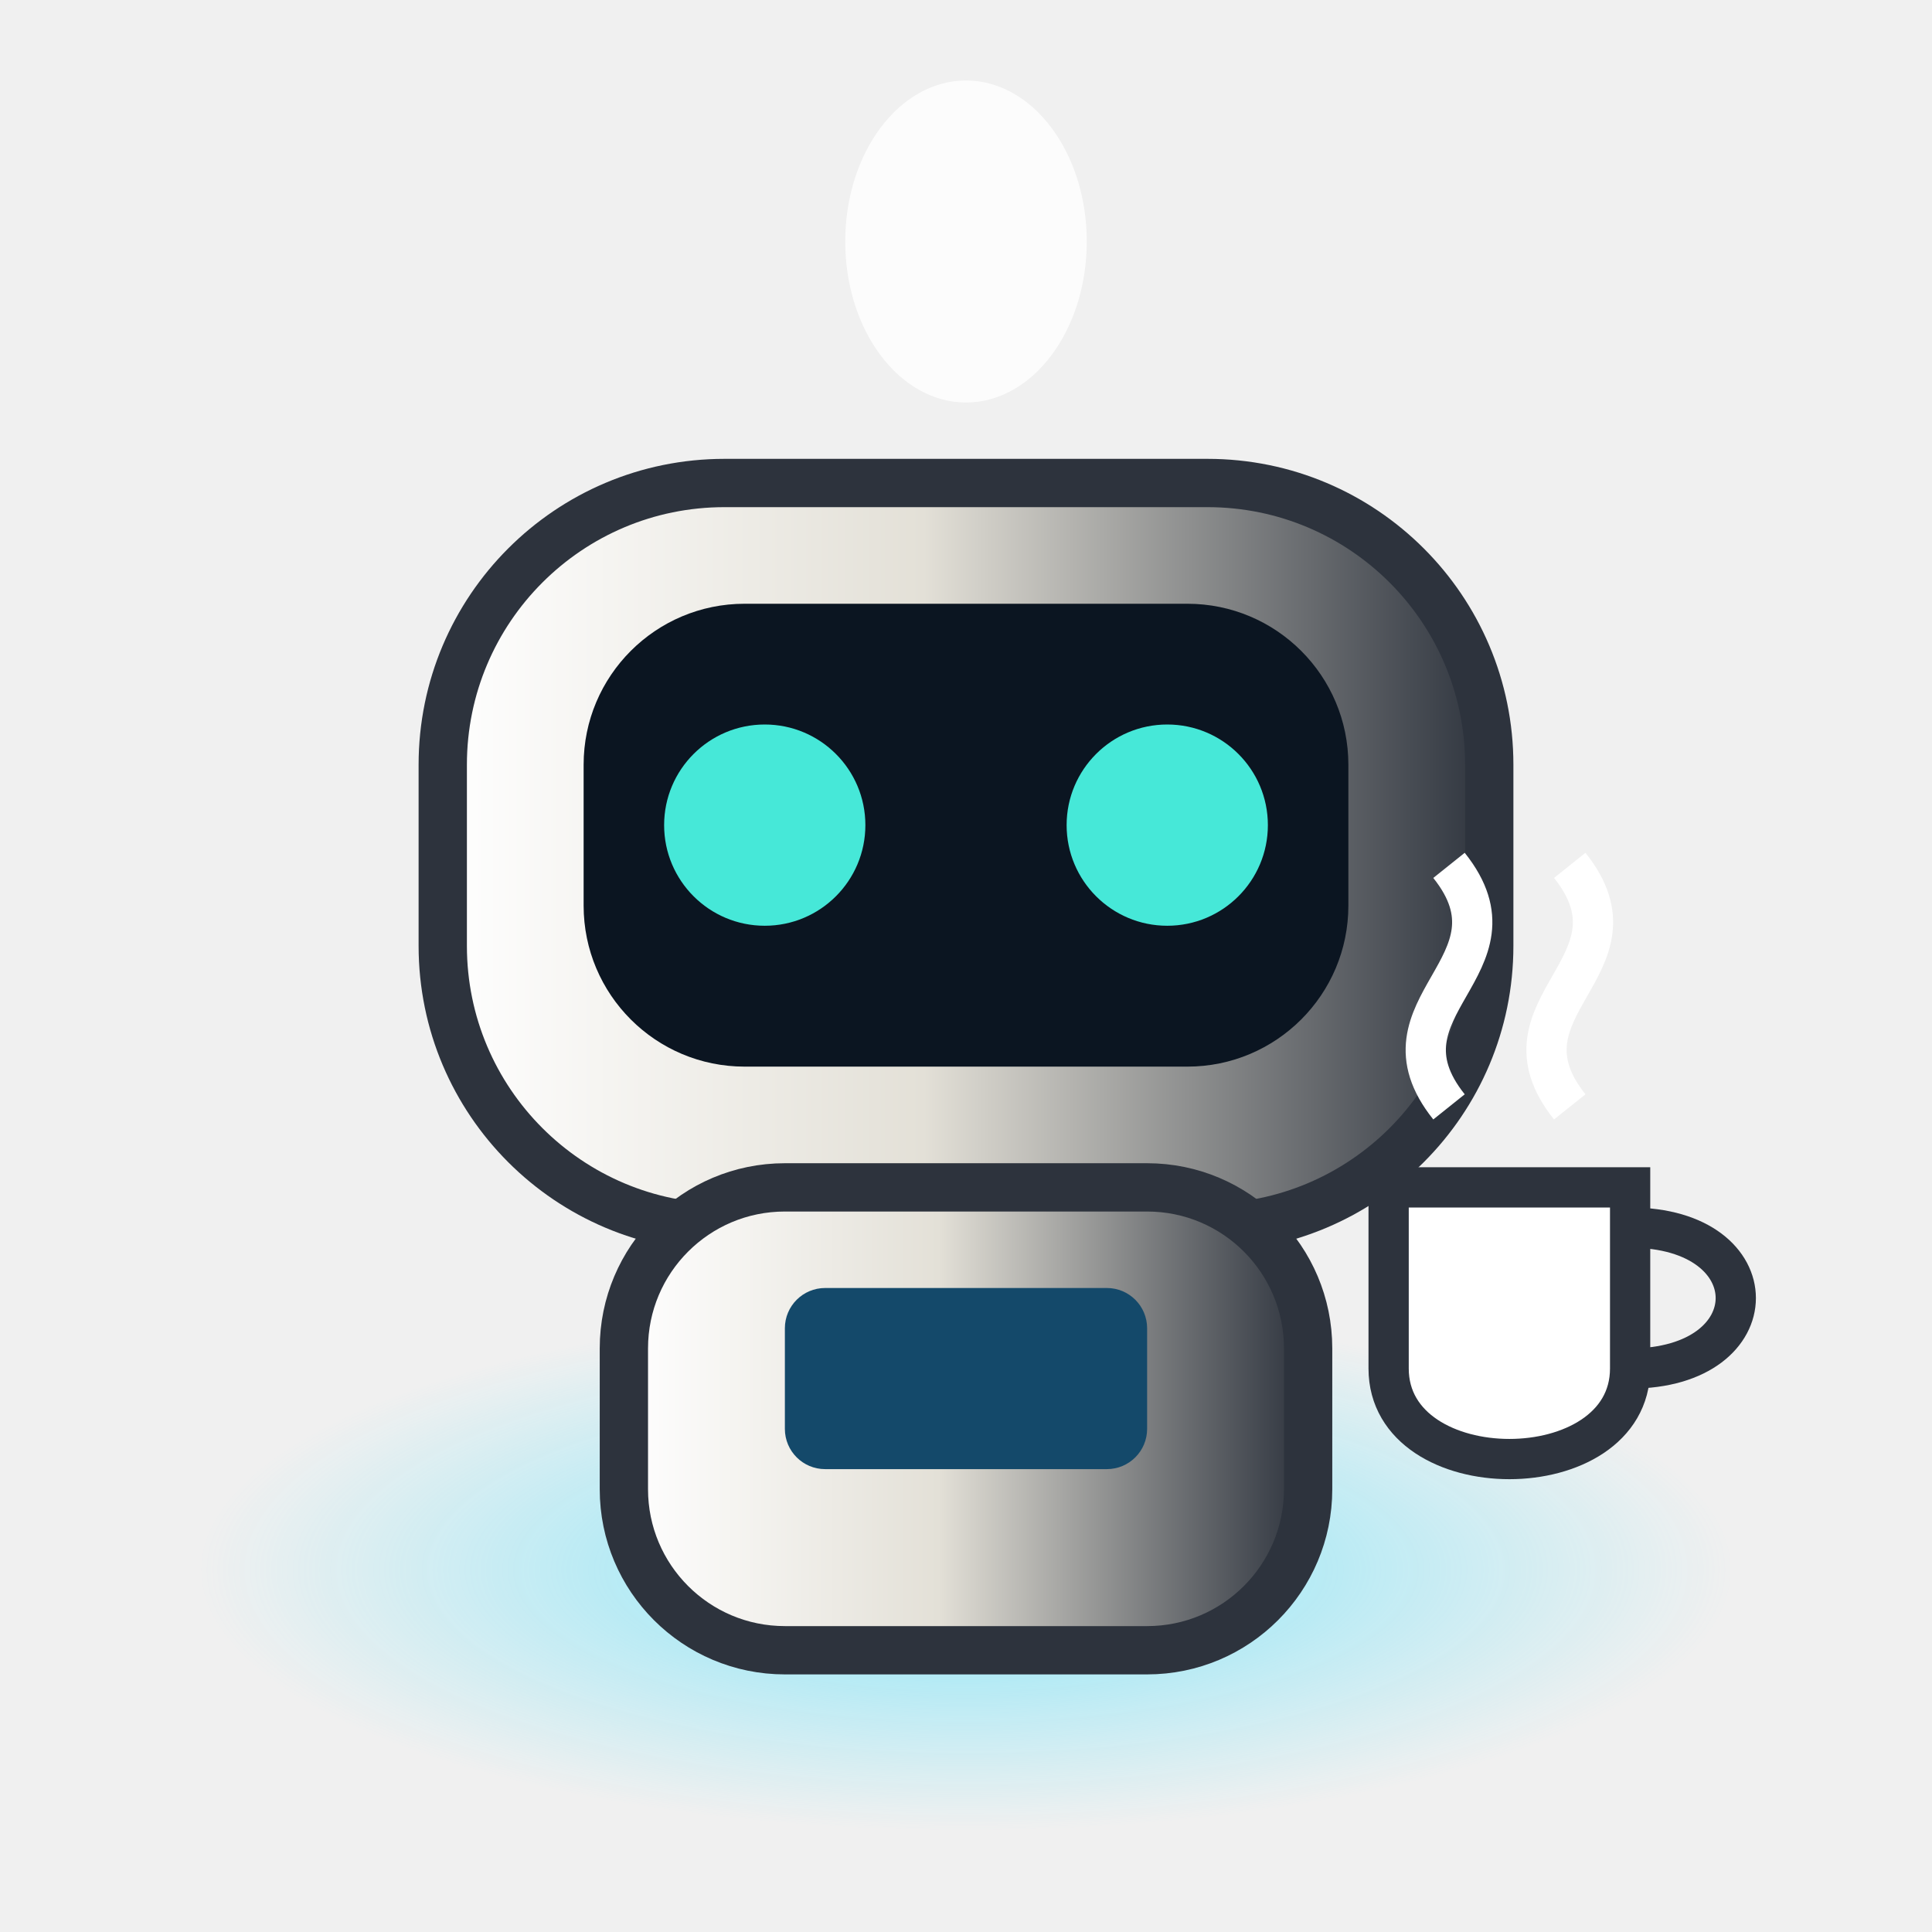
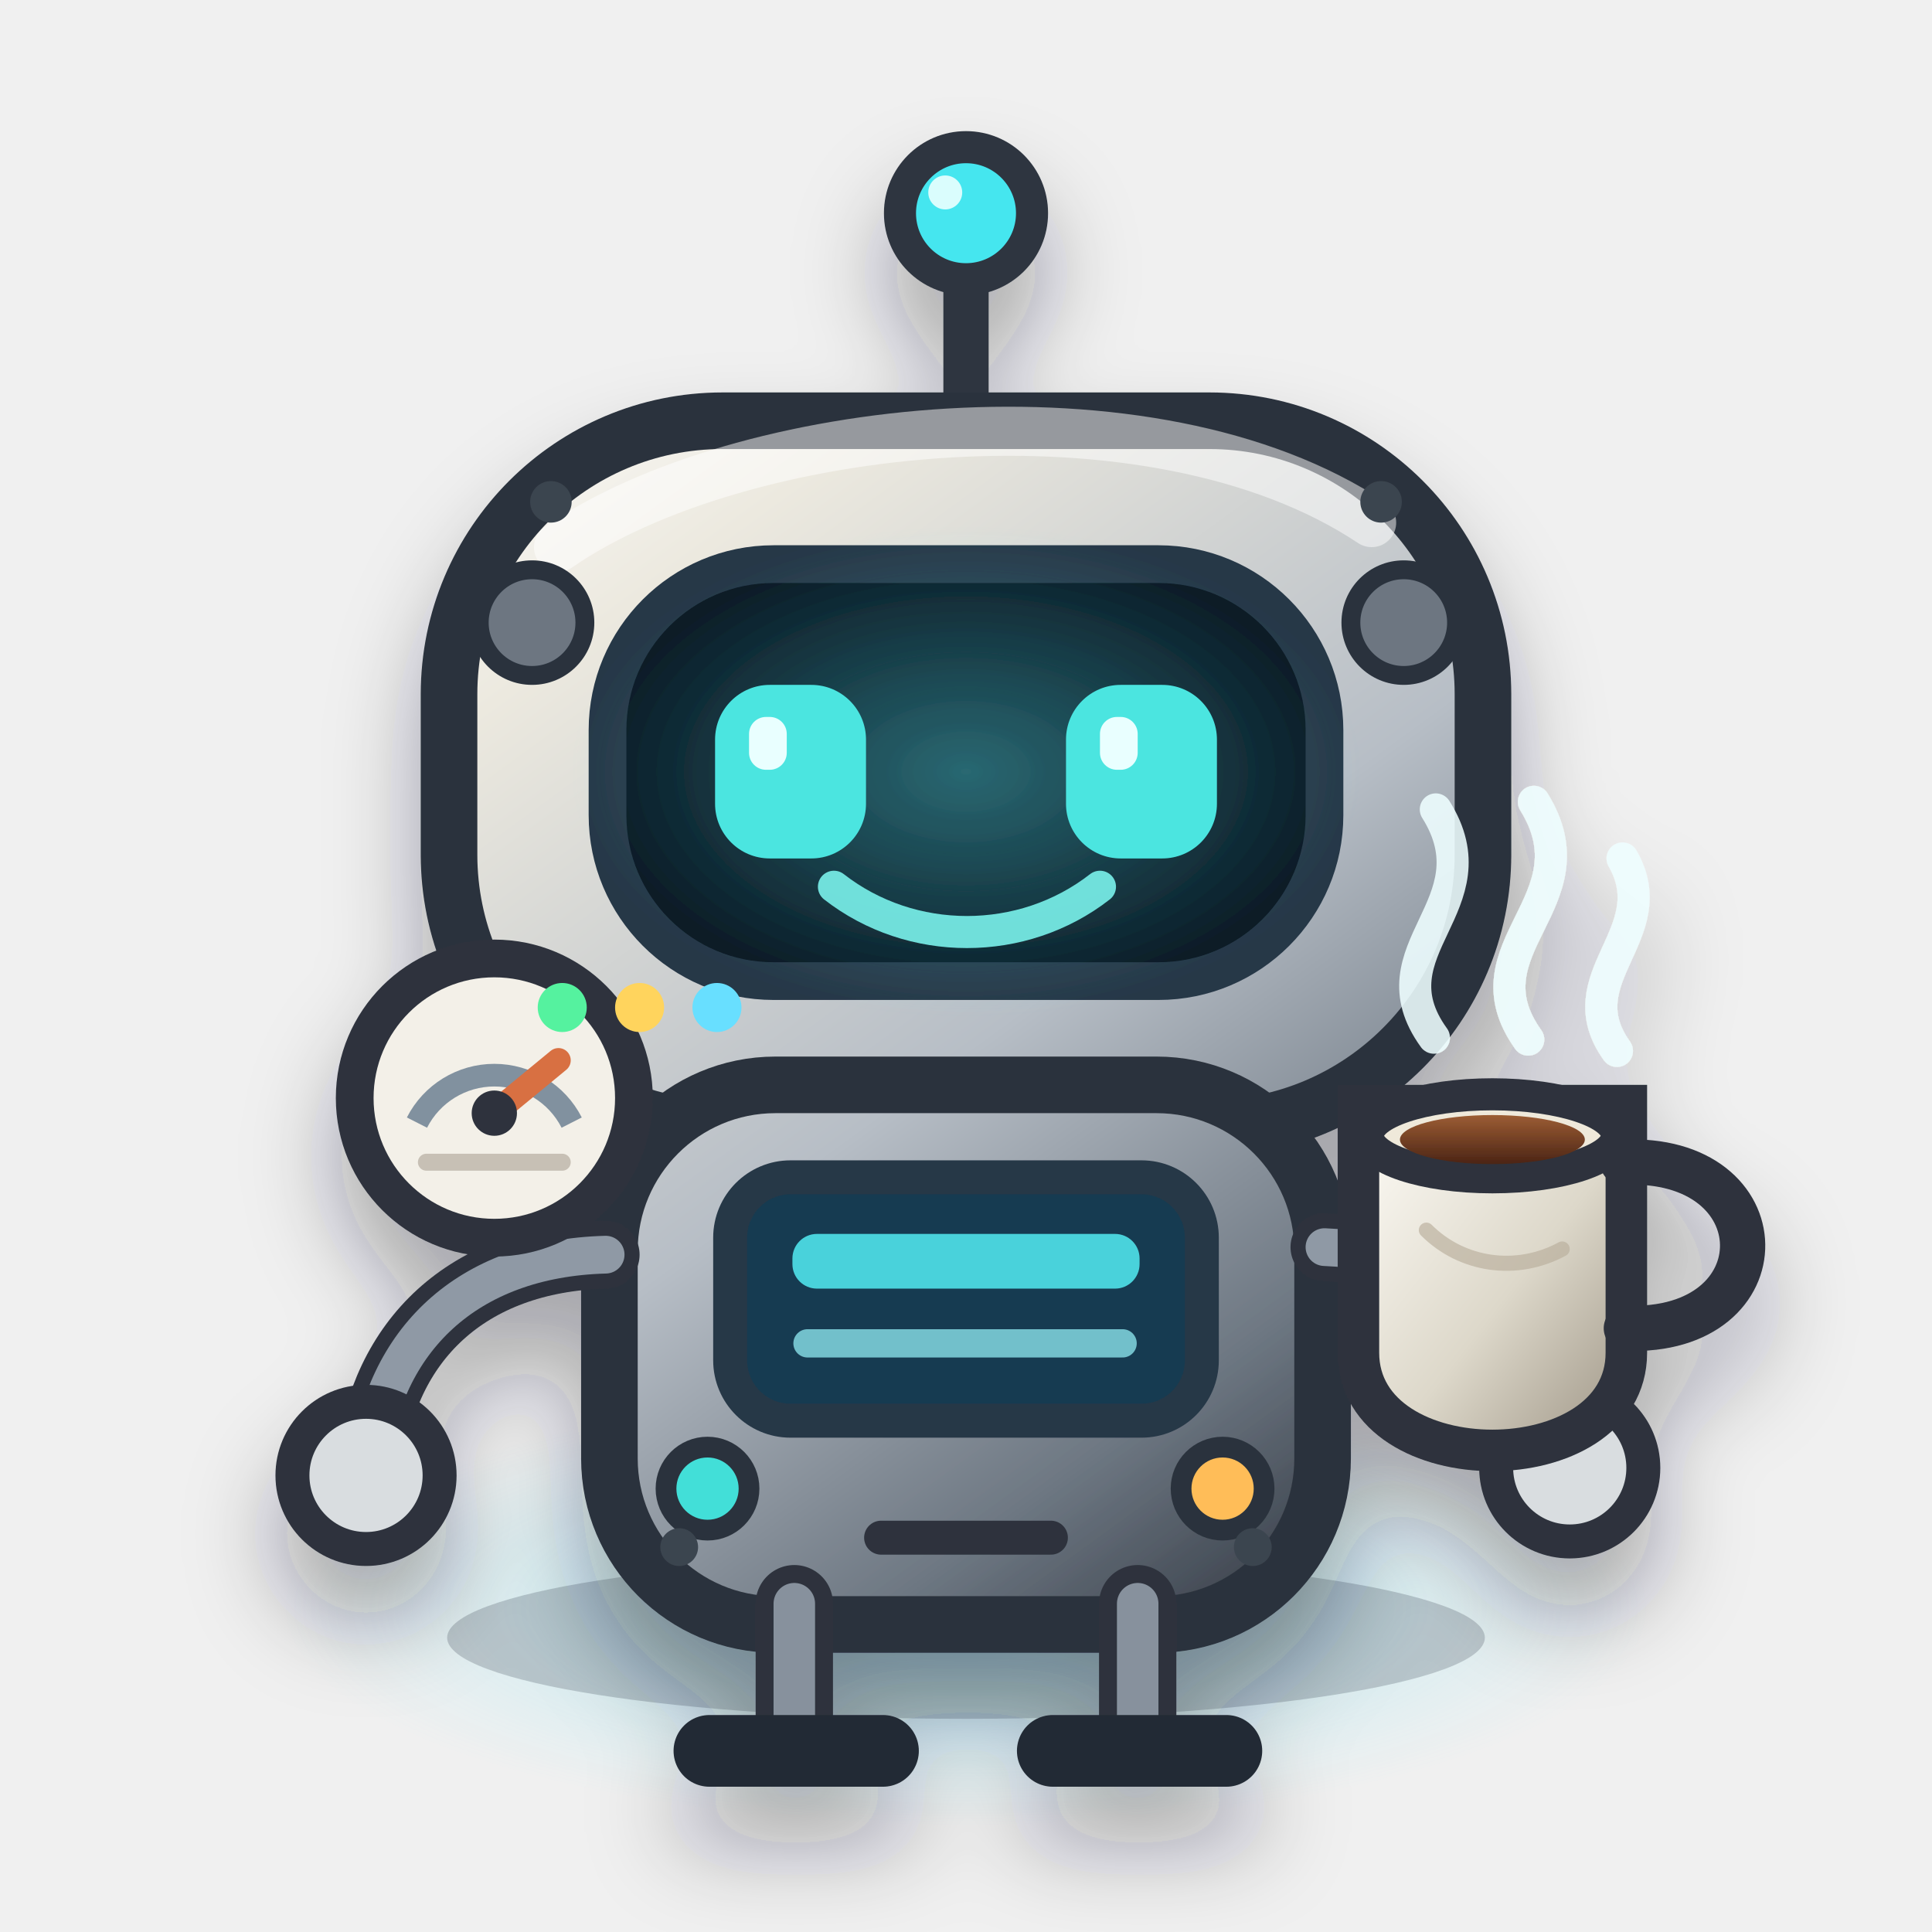
- <svg xmlns="http://www.w3.org/2000/svg" width="1024" height="1024" viewBox="0 0 96 96" role="img" aria-labelledby="title desc" data-looper-id="lokdex:g1:008" data-looper-name="Espresso Bot">
+ <svg xmlns="http://www.w3.org/2000/svg" width="1024" height="1024" viewBox="0 0 1024 1024" role="img" aria-labelledby="title desc" data-looper-id="lokdex:g1:008" data-looper-name="Espresso Bot" data-art-version="2" shape-rendering="geometricPrecision">
  <defs>
-     <linearGradient id="body">
-       <stop offset="0" stop-color="#fff" />
-       <stop offset=".46" stop-color="#e3e0d7" />
+     <linearGradient id="shell" x1="260" y1="170" x2="744" y2="836" gradientUnits="userSpaceOnUse">
+       <stop offset="0" stop-color="#ffffff" />
+       <stop offset=".2" stop-color="#ece9df" />
+       <stop offset=".56" stop-color="#b7bec6" />
+       <stop offset=".82" stop-color="#6d7782" />
      <stop offset="1" stop-color="#2d333d" />
    </linearGradient>
+     <linearGradient id="ceramic" x1="0" y1="0" x2="1" y2="1">
+       <stop stop-color="#fffdf8" />
+       <stop offset=".55" stop-color="#ddd8ca" />
+       <stop offset="1" stop-color="#9c9384" />
+     </linearGradient>
+     <linearGradient id="coffee" x1="0" y1="0" x2="0" y2="1">
+       <stop stop-color="#9c5d34" />
+       <stop offset="1" stop-color="#4b2415" />
+     </linearGradient>
+     <radialGradient id="screenGlow">
+       <stop offset="0" stop-color="#64f7ff" stop-opacity=".4" />
+       <stop offset="1" stop-color="#64f7ff" stop-opacity="0" />
+     </radialGradient>
    <radialGradient id="aura">
-       <stop offset="0" stop-color="#39dfff" stop-opacity=".56" />
+       <stop offset="0" stop-color="#39dfff" stop-opacity=".32" />
      <stop offset="1" stop-color="#39dfff" stop-opacity="0" />
    </radialGradient>
+     <filter id="shadow" x="-30%" y="-30%" width="160%" height="180%">
+       <feDropShadow dx="0" dy="31" stdDeviation="24" flood-color="#13202c" flood-opacity=".34" />
+     </filter>
  </defs>
-   <ellipse cx="48" cy="78" rx="38" ry="13" fill="url(#aura)" />
-   <rect x="22" y="24" width="52" height="37" rx="14" fill="url(#body)" stroke="#2d333d" stroke-width="2.4" />
-   <rect x="29" y="30" width="38" height="23" rx="8" fill="#0b1521" />
-   <rect x="31" y="59" width="34" height="23" rx="8" fill="url(#body)" stroke="#2d333d" stroke-width="2.4" />
-   <rect x="39" y="64" width="18" height="9" rx="2" fill="#14496a" />
-   <circle cx="38" cy="41" r="5" fill="#46e8d8" />
-   <circle cx="58" cy="41" r="5" fill="#46e8d8" />
-   <path d="M69 59h12v9c0 6-12 6-12 0Z" fill="#fff" stroke="#2d333d" stroke-width="2" />
-   <path d="M81 61c7 0 7 7 0 7" fill="none" stroke="#2d333d" stroke-width="2" />
-   <path d="M72 55c-4-5 4-7 0-12m6 12c-4-5 4-7 0-12" fill="none" stroke="#fff" stroke-width="2" />
-   <ellipse cx="48" cy="12" rx="6" ry="8" fill="#fff" opacity=".8" />
+   <ellipse cx="512" cy="852" rx="362" ry="116" fill="url(#aura)" />
+   <ellipse cx="512" cy="868" rx="275" ry="43" fill="#12202c" opacity=".2" />
+   <g id="character" filter="url(#shadow)">
+     <g id="antenna">
+       <path d="M512 222v-92" stroke="#2e3540" stroke-width="24" stroke-linecap="round" />
+       <circle cx="512" cy="113" r="35" fill="#44e6ef" stroke="#2e3540" stroke-width="17" />
+       <circle cx="501" cy="102" r="9" fill="#eaffff" opacity=".9" />
+     </g>
+     <g id="head">
+       <rect x="238" y="223" width="548" height="375" rx="145" fill="url(#shell)" stroke="#2c333d" stroke-width="30" />
+       <path d="M296 290c95-66 314-91 431-13" fill="none" stroke="#fff" stroke-width="26" stroke-linecap="round" opacity=".5" />
+       <rect x="322" y="299" width="380" height="221" rx="88" fill="#081722" stroke="#263747" stroke-width="20" />
+       <ellipse cx="512" cy="409" rx="210" ry="130" fill="url(#screenGlow)" opacity=".9" />
+       <g id="eyes">
+         <rect x="379" y="363" width="80" height="92" rx="29" fill="#4ce5e0" />
+         <rect x="565" y="363" width="80" height="92" rx="29" fill="#4ce5e0" />
+         <rect x="397" y="380" width="20" height="28" rx="9" fill="#e9ffff" />
+         <rect x="583" y="380" width="20" height="28" rx="9" fill="#e9ffff" />
+       </g>
+       <path d="M442 470c41 32 100 32 141 0" fill="none" stroke="#7cf6ef" stroke-width="17" stroke-linecap="round" opacity=".88" />
+       <g fill="#6d7681" stroke="#29323d" stroke-width="10">
+         <circle cx="282" cy="330" r="28" />
+         <circle cx="744" cy="330" r="28" />
+       </g>
+     </g>
+     <g id="torso">
+       <rect x="323" y="575" width="378" height="286" rx="88" fill="url(#shell)" stroke="#2c333d" stroke-width="30" />
+       <rect x="387" y="624" width="250" height="129" rx="32" fill="#173b51" stroke="#263747" stroke-width="18" />
+       <rect x="420" y="654" width="184" height="29" rx="13" fill="#50e6ed" opacity=".88" />
+       <path d="M428 712h167" stroke="#99f8ff" stroke-width="15" stroke-linecap="round" opacity=".7" />
+       <circle cx="375" cy="789" r="22" fill="#43dfd8" stroke="#2b333d" stroke-width="11" />
+       <circle cx="648" cy="789" r="22" fill="#ffbd58" stroke="#2b333d" stroke-width="11" />
+       <path d="M467 815h90" stroke="#2d333d" stroke-width="18" stroke-linecap="round" />
+     </g>
+     <g id="arms" fill="none" stroke="#2d333d" stroke-linecap="round" stroke-linejoin="round">
+       <path d="M321 665c-74 2-118 46-125 110" stroke-width="36" />
+       <path d="M702 661c74 3 118 45 126 109" stroke-width="36" />
+       <path d="M321 665c-74 2-118 46-125 110" stroke="#8f99a5" stroke-width="20" />
+       <path d="M702 661c74 3 118 45 126 109" stroke="#8f99a5" stroke-width="20" />
+       <circle cx="194" cy="782" r="39" fill="#d9dde0" stroke-width="18" />
+       <circle cx="832" cy="778" r="39" fill="#d9dde0" stroke-width="18" />
+     </g>
+     <g id="legs">
+       <path d="M421 850v75" stroke="#2d333d" stroke-width="41" stroke-linecap="round" />
+       <path d="M603 850v75" stroke="#2d333d" stroke-width="41" stroke-linecap="round" />
+       <path d="M421 850v64" stroke="#87919d" stroke-width="22" stroke-linecap="round" />
+       <path d="M603 850v64" stroke="#87919d" stroke-width="22" stroke-linecap="round" />
+       <path d="M376 928h92" stroke="#242b34" stroke-width="38" stroke-linecap="round" />
+       <path d="M558 928h92" stroke="#242b34" stroke-width="38" stroke-linecap="round" />
+     </g>
+     <g id="coffee-cup">
+       <path d="M720 586h142v131c0 69-142 69-142 0Z" fill="url(#ceramic)" stroke="#2d333d" stroke-width="22" />
+       <path d="M860 616c84-4 85 91 2 88" fill="none" stroke="#2d333d" stroke-width="24" stroke-linecap="round" />
+       <ellipse cx="791" cy="602" rx="66" ry="22" fill="#efe9da" stroke="#2d333d" stroke-width="17" />
+       <ellipse cx="791" cy="604" rx="49" ry="13" fill="url(#coffee)" />
+       <path d="M756 652c19 19 48 23 72 10" fill="none" stroke="#b8ad9b" stroke-width="8" stroke-linecap="round" opacity=".65" />
+     </g>
+     <g id="steam" fill="none" stroke="#eefeff" stroke-width="17" stroke-linecap="round" opacity=".88">
+       <path d="M760 550c-34-47 33-70 1-121" />
+       <path d="M810 551c-35-49 36-73 3-126" />
+       <path d="M857 557c-28-39 26-62 3-102" />
+     </g>
+     <g id="gauge">
+       <circle cx="262" cy="582" r="74" fill="#f3f0e8" stroke="#2d333d" stroke-width="20" />
+       <path d="M221 595a46 46 0 0 1 82 0" fill="none" stroke="#81919f" stroke-width="12" />
+       <path d="M262 590l34-28" stroke="#d86f42" stroke-width="13" stroke-linecap="round" />
+       <circle cx="262" cy="590" r="12" fill="#2d333d" />
+       <path d="M226 616h72" stroke="#c7c0b5" stroke-width="9" stroke-linecap="round" />
+     </g>
+     <g id="hardware" fill="#3b4550">
+       <circle cx="292" cy="266" r="11" />
+       <circle cx="732" cy="266" r="11" />
+       <circle cx="360" cy="820" r="10" />
+       <circle cx="664" cy="820" r="10" />
+     </g>
+     <g id="status-lights">
+       <circle cx="298" cy="534" r="13" fill="#55f29f" />
+       <circle cx="339" cy="534" r="13" fill="#ffd45d" />
+       <circle cx="380" cy="534" r="13" fill="#67dfff" />
+     </g>
+   </g>
</svg>
